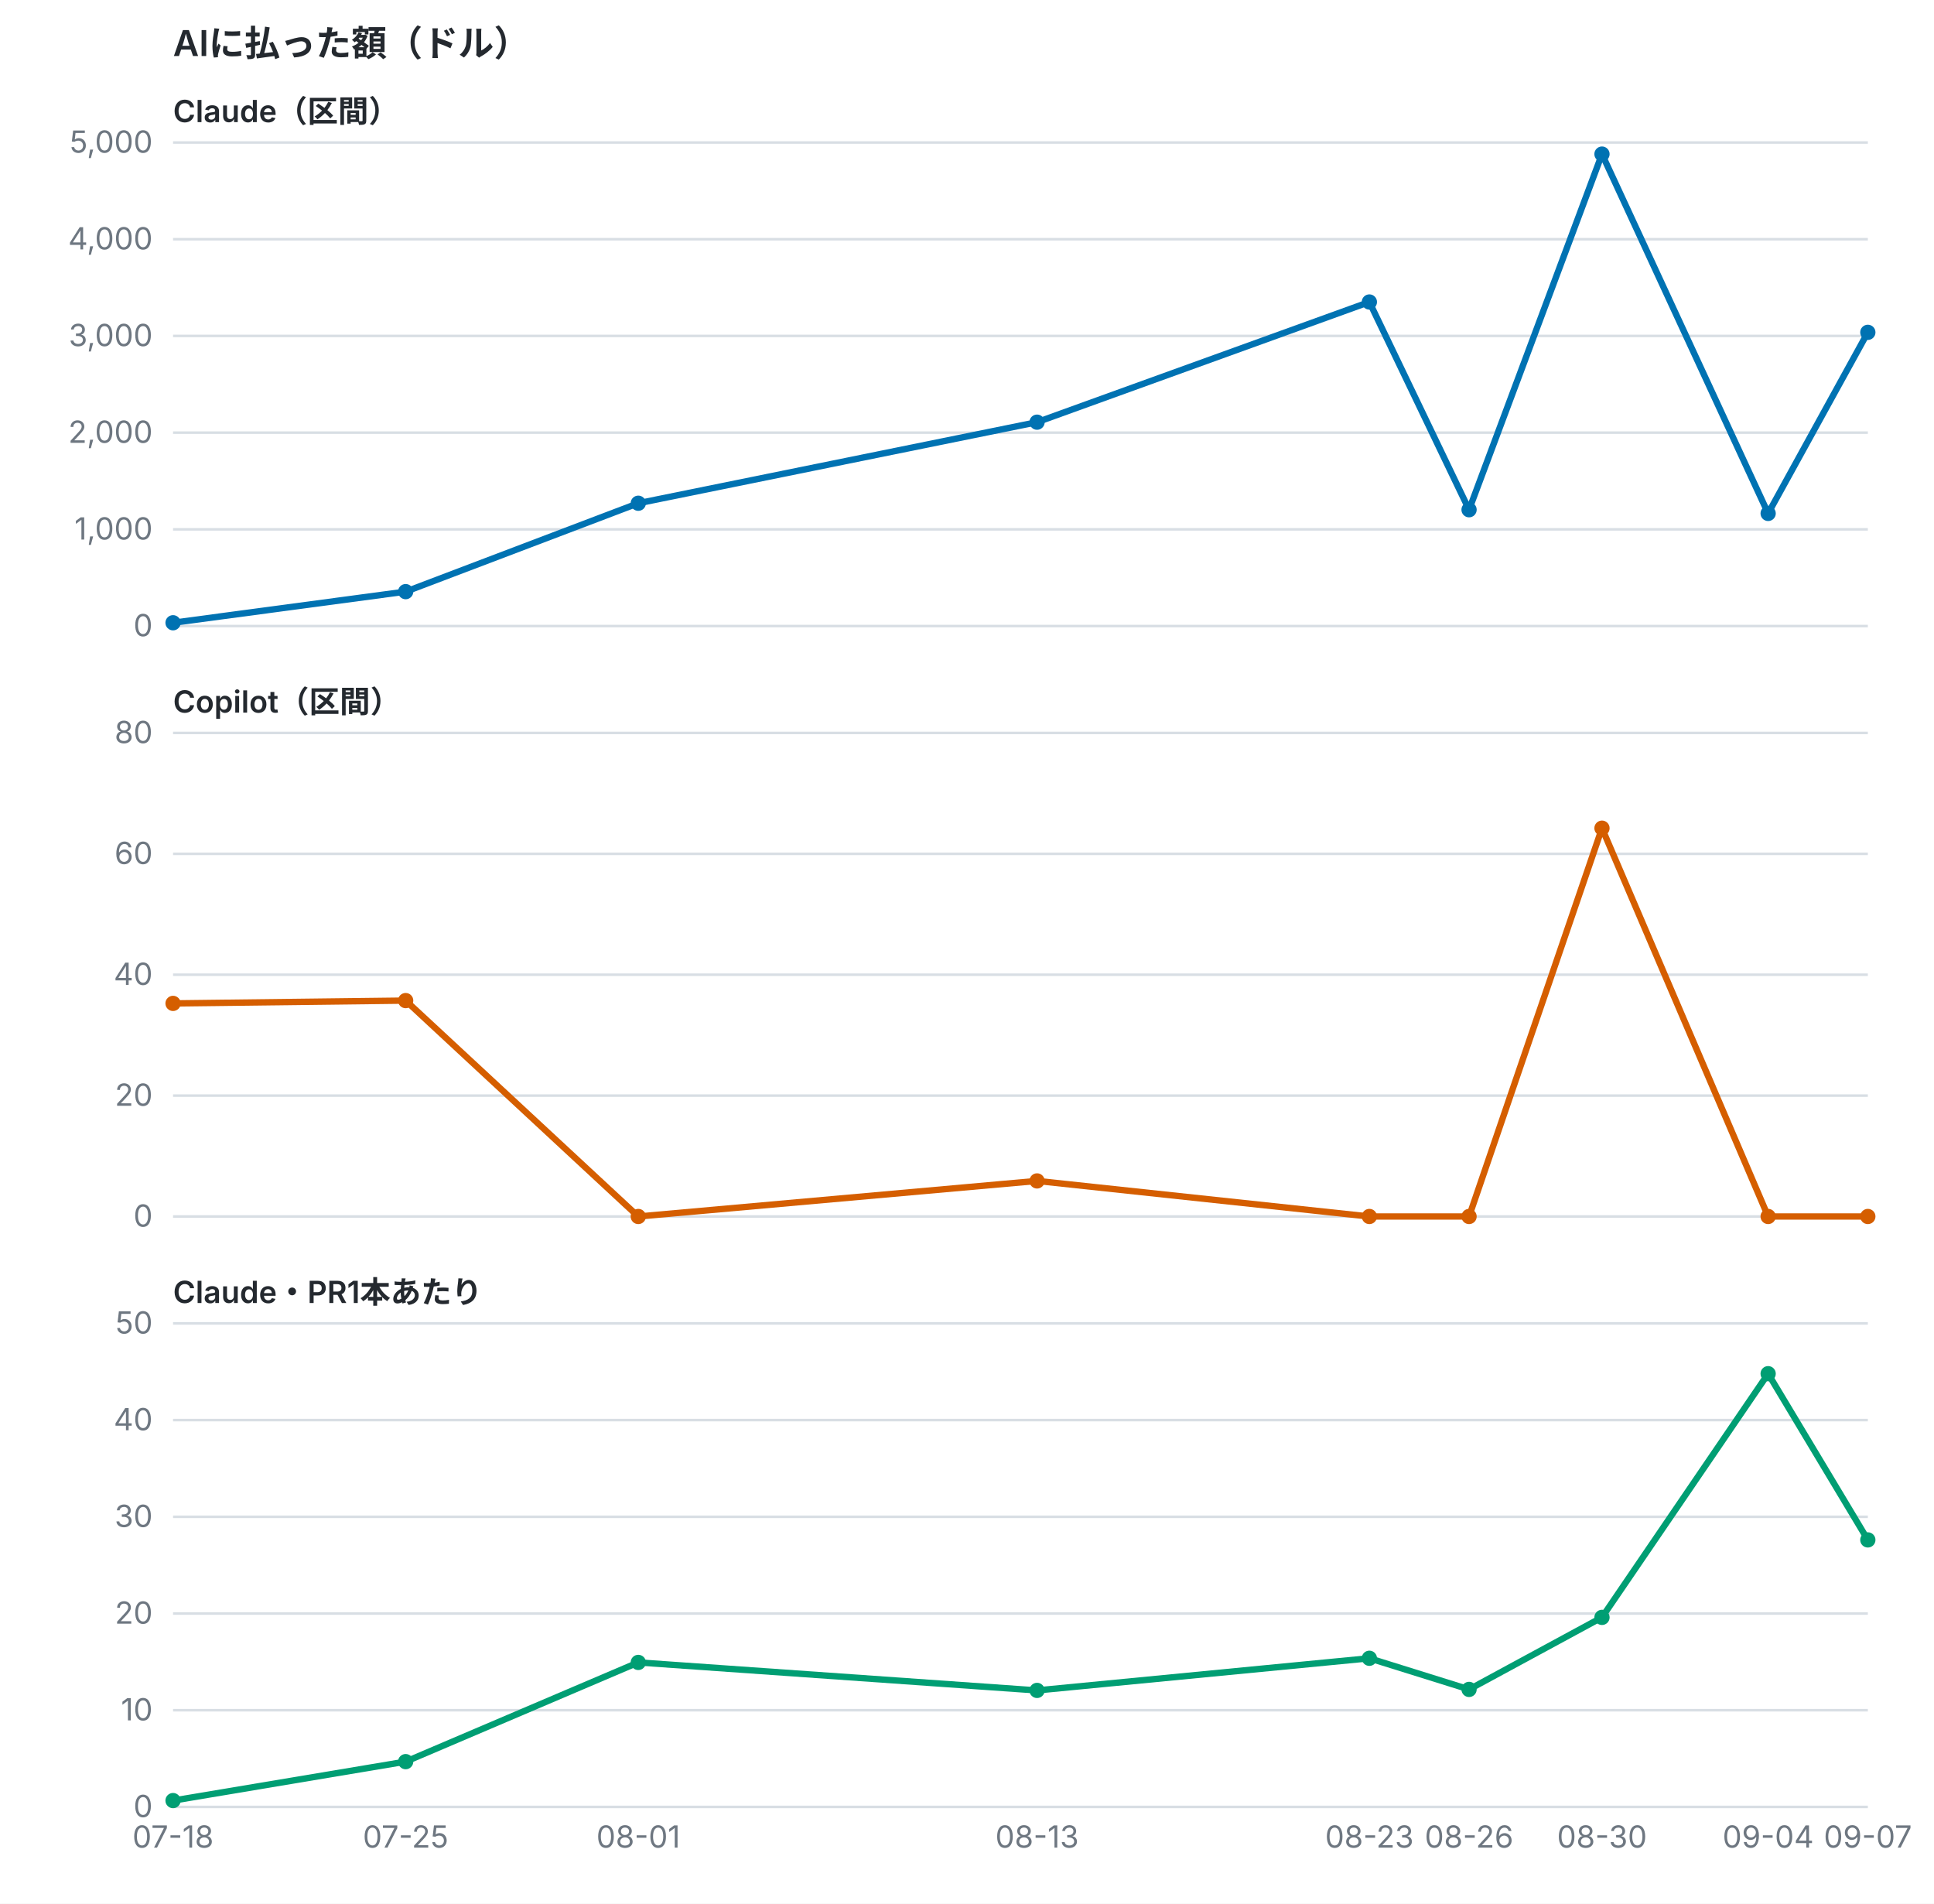
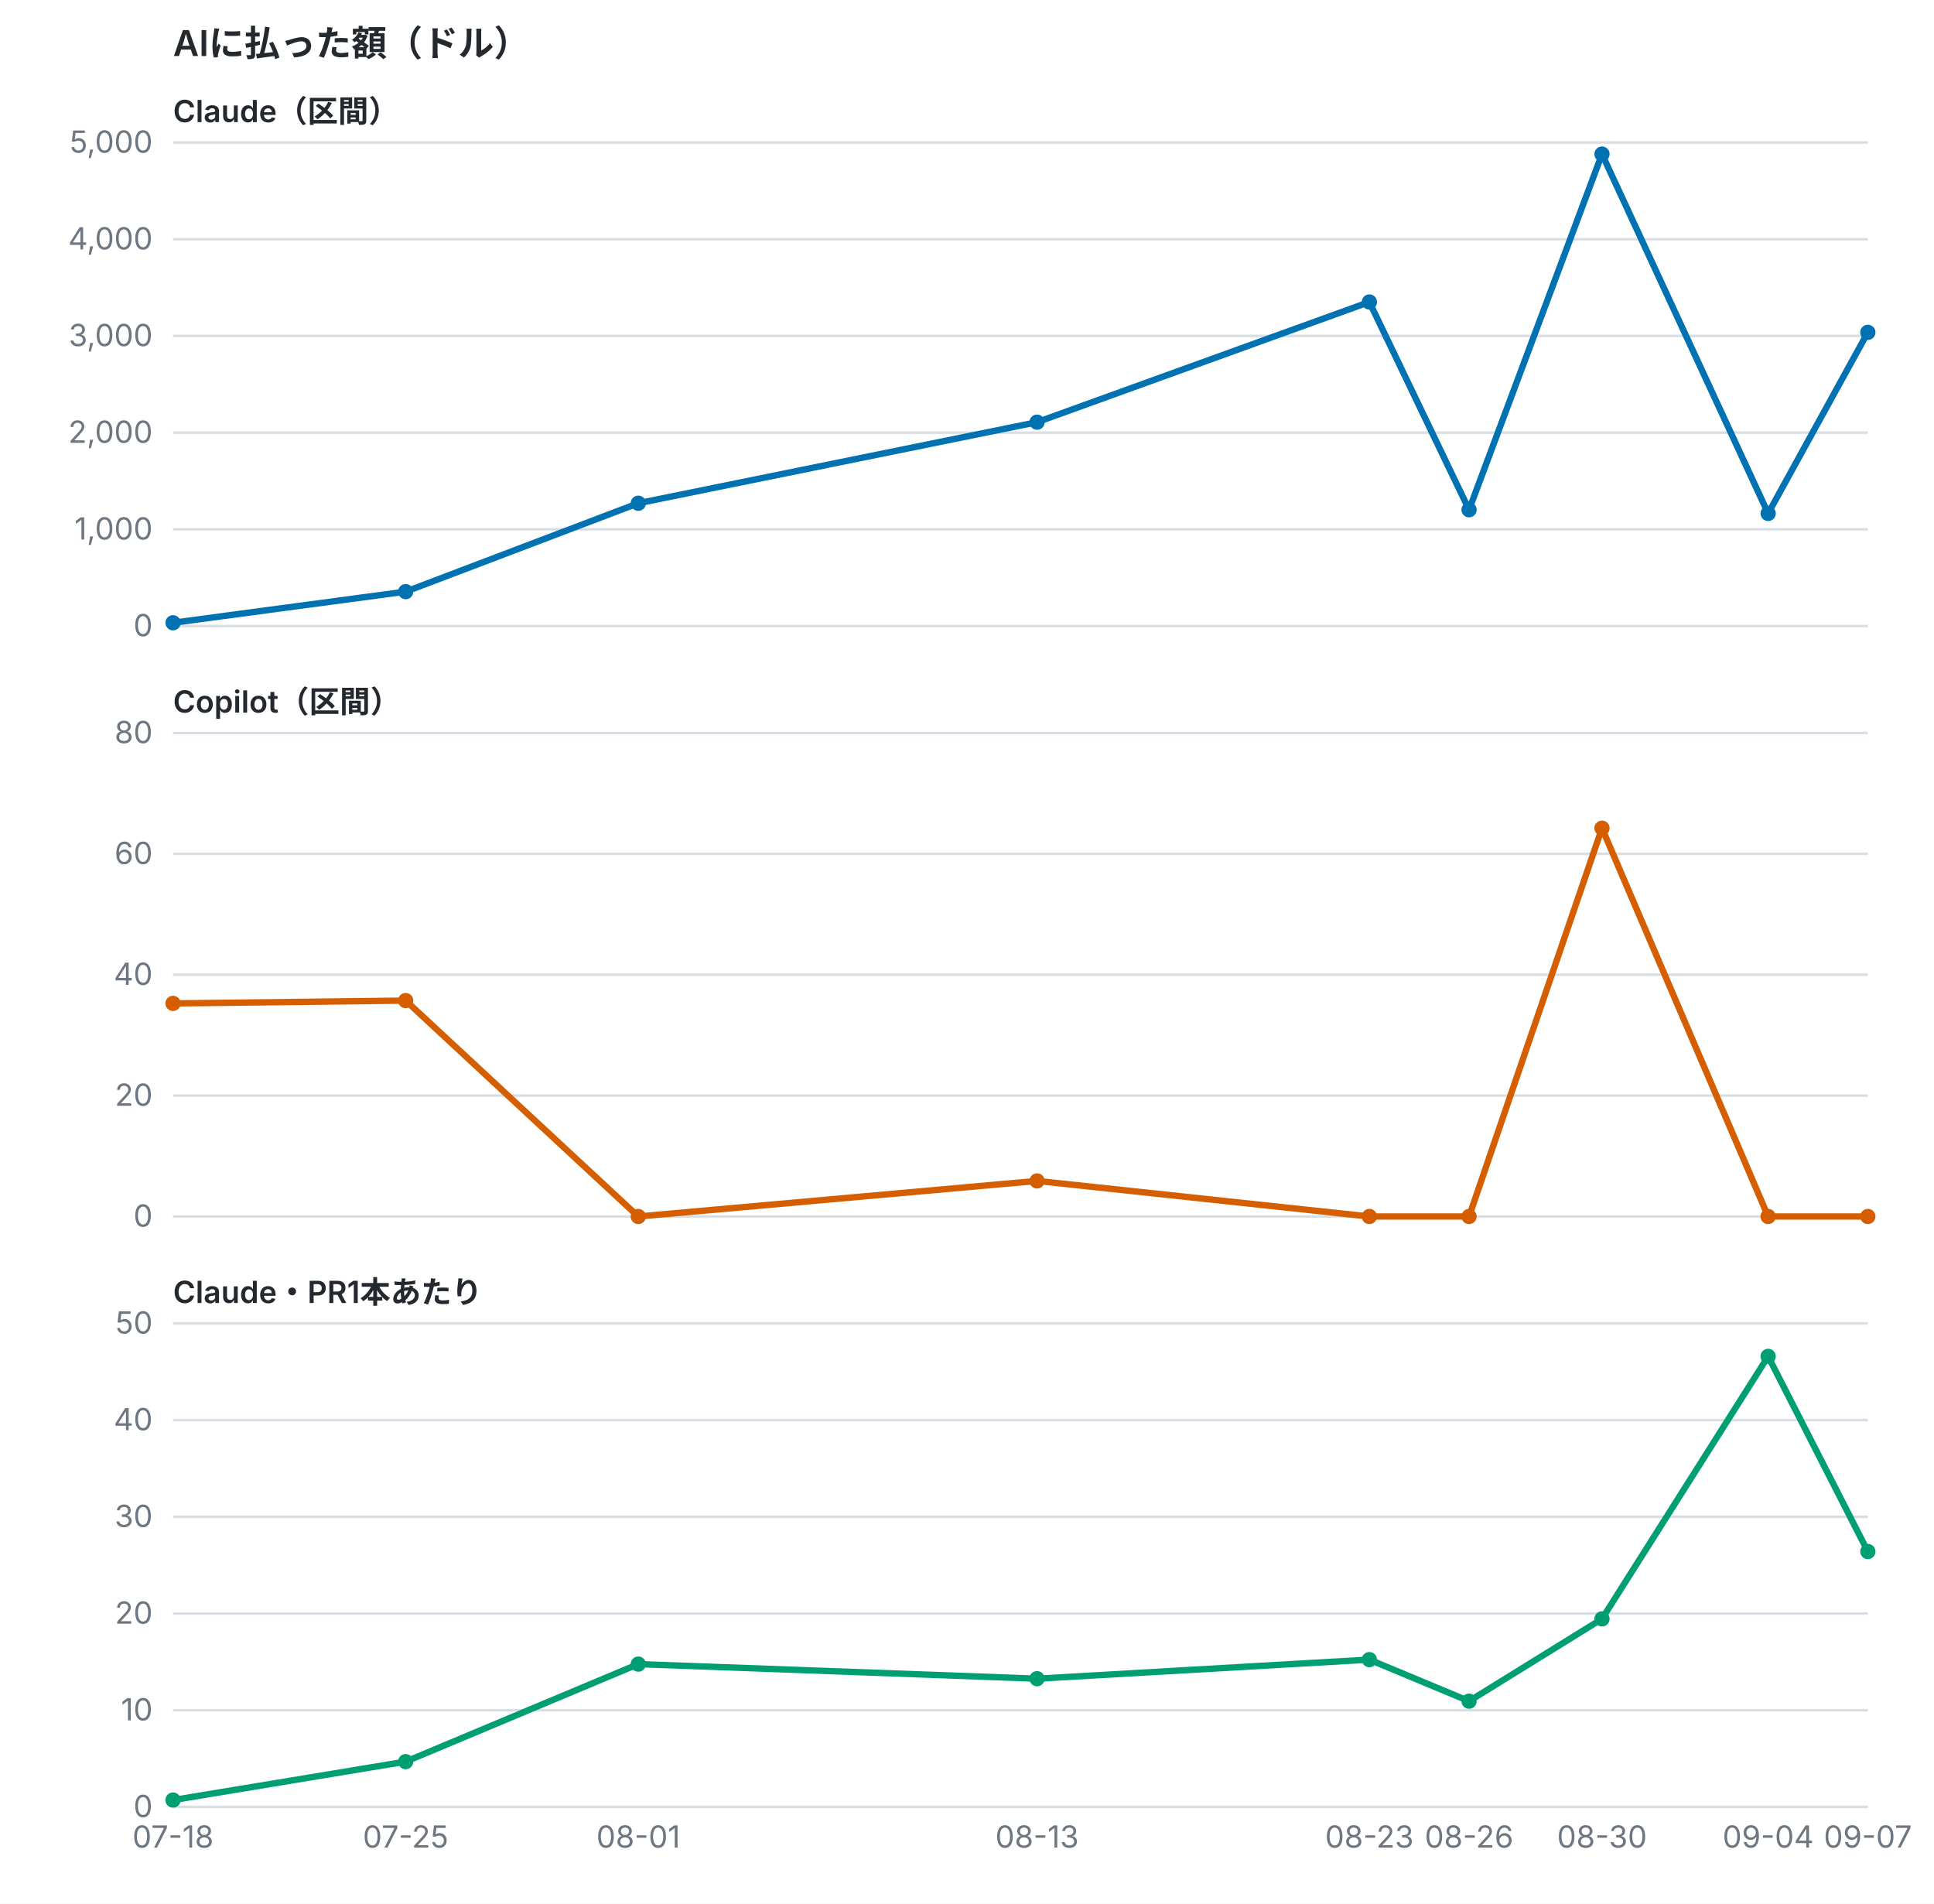
<svg xmlns="http://www.w3.org/2000/svg" width="760" height="748" viewBox="0 0 760 748" font-family="system-ui, -apple-system, 'Segoe UI', 'Hiragino Sans', 'Noto Sans JP', sans-serif" font-size="12">
  <rect width="760" height="748" fill="#ffffff" />
  <text x="68" y="22" font-size="14" font-weight="600" fill="#24292f">AIに払った額（ドル）</text>
  <line x1="68" y1="246" x2="734" y2="246" stroke="#d8dee4" />
  <text x="60" y="250" text-anchor="end" fill="#6e7781">0</text>
  <line x1="68" y1="208" x2="734" y2="208" stroke="#d8dee4" />
  <text x="60" y="212" text-anchor="end" fill="#6e7781">1,000</text>
  <line x1="68" y1="170" x2="734" y2="170" stroke="#d8dee4" />
  <text x="60" y="174" text-anchor="end" fill="#6e7781">2,000</text>
  <line x1="68" y1="132" x2="734" y2="132" stroke="#d8dee4" />
  <text x="60" y="136" text-anchor="end" fill="#6e7781">3,000</text>
  <line x1="68" y1="94" x2="734" y2="94" stroke="#d8dee4" />
  <text x="60" y="98" text-anchor="end" fill="#6e7781">4,000</text>
  <line x1="68" y1="56" x2="734" y2="56" stroke="#d8dee4" />
  <text x="60" y="60" text-anchor="end" fill="#6e7781">5,000</text>
  <text x="68" y="48" fill="#24292f" font-weight="600">Claude（区間）</text>
  <polyline points="68,244.704 159.412,232.476 250.824,197.738 407.529,165.885 538.118,118.663 577.294,200.288 629.529,60.548 694.824,201.741 734,130.588" fill="none" stroke="#0072B2" stroke-width="2.5" stroke-linejoin="round" />
  <circle cx="68" cy="244.704" r="3" fill="#0072B2" />
  <circle cx="159.412" cy="232.476" r="3" fill="#0072B2" />
  <circle cx="250.824" cy="197.738" r="3" fill="#0072B2" />
  <circle cx="407.529" cy="165.885" r="3" fill="#0072B2" />
  <circle cx="538.118" cy="118.663" r="3" fill="#0072B2" />
  <circle cx="577.294" cy="200.288" r="3" fill="#0072B2" />
  <circle cx="629.529" cy="60.548" r="3" fill="#0072B2" />
  <circle cx="694.824" cy="201.741" r="3" fill="#0072B2" />
  <circle cx="734" cy="130.588" r="3" fill="#0072B2" />
  <line x1="68" y1="478" x2="734" y2="478" stroke="#d8dee4" />
  <text x="60" y="482" text-anchor="end" fill="#6e7781">0</text>
  <line x1="68" y1="430.5" x2="734" y2="430.5" stroke="#d8dee4" />
  <text x="60" y="434.5" text-anchor="end" fill="#6e7781">20</text>
  <line x1="68" y1="383" x2="734" y2="383" stroke="#d8dee4" />
  <text x="60" y="387" text-anchor="end" fill="#6e7781">40</text>
  <line x1="68" y1="335.5" x2="734" y2="335.5" stroke="#d8dee4" />
  <text x="60" y="339.5" text-anchor="end" fill="#6e7781">60</text>
  <line x1="68" y1="288" x2="734" y2="288" stroke="#d8dee4" />
  <text x="60" y="292" text-anchor="end" fill="#6e7781">80</text>
  <text x="68" y="280" fill="#24292f" font-weight="600">Copilot（区間）</text>
  <polyline points="68,394.271 159.412,393.167 250.824,478 407.529,464.026 538.118,478 577.294,478 629.529,325.422 694.824,478 734,478" fill="none" stroke="#D55E00" stroke-width="2.5" stroke-linejoin="round" />
  <circle cx="68" cy="394.271" r="3" fill="#D55E00" />
  <circle cx="159.412" cy="393.167" r="3" fill="#D55E00" />
  <circle cx="250.824" cy="478" r="3" fill="#D55E00" />
  <circle cx="407.529" cy="464.026" r="3" fill="#D55E00" />
  <circle cx="538.118" cy="478" r="3" fill="#D55E00" />
  <circle cx="577.294" cy="478" r="3" fill="#D55E00" />
  <circle cx="629.529" cy="325.422" r="3" fill="#D55E00" />
  <circle cx="694.824" cy="478" r="3" fill="#D55E00" />
  <circle cx="734" cy="478" r="3" fill="#D55E00" />
  <line x1="68" y1="710" x2="734" y2="710" stroke="#d8dee4" />
  <text x="60" y="714" text-anchor="end" fill="#6e7781">0</text>
  <line x1="68" y1="672" x2="734" y2="672" stroke="#d8dee4" />
  <text x="60" y="676" text-anchor="end" fill="#6e7781">10</text>
  <line x1="68" y1="634" x2="734" y2="634" stroke="#d8dee4" />
  <text x="60" y="638" text-anchor="end" fill="#6e7781">20</text>
  <line x1="68" y1="596" x2="734" y2="596" stroke="#d8dee4" />
  <text x="60" y="600" text-anchor="end" fill="#6e7781">30</text>
  <line x1="68" y1="558" x2="734" y2="558" stroke="#d8dee4" />
  <text x="60" y="562" text-anchor="end" fill="#6e7781">40</text>
  <line x1="68" y1="520" x2="734" y2="520" stroke="#d8dee4" />
  <text x="60" y="524" text-anchor="end" fill="#6e7781">50</text>
  <text x="68" y="512" fill="#24292f" font-weight="600">Claude・PR1本あたり</text>
-   <polyline points="68,707.509 159.412,692.206 250.824,653.221 407.529,664.22 538.118,651.589 577.294,663.826 629.529,635.521 694.824,539.772 734,605.08" fill="none" stroke="#009E73" stroke-width="2.5" stroke-linejoin="round" />
-   <circle cx="68" cy="707.509" r="3" fill="#009E73" />
+   <polyline points="68,707.301 159.412,692.206 250.824,653.882 407.529,659.613 538.118,652.12 577.294,668.443 629.529,636.115 694.824,532.963 734,609.642" fill="none" stroke="#009E73" stroke-width="2.5" stroke-linejoin="round" />
+   <circle cx="68" cy="707.301" r="3" fill="#009E73" />
  <circle cx="159.412" cy="692.206" r="3" fill="#009E73" />
-   <circle cx="250.824" cy="653.221" r="3" fill="#009E73" />
-   <circle cx="407.529" cy="664.22" r="3" fill="#009E73" />
-   <circle cx="538.118" cy="651.589" r="3" fill="#009E73" />
-   <circle cx="577.294" cy="663.826" r="3" fill="#009E73" />
-   <circle cx="629.529" cy="635.521" r="3" fill="#009E73" />
-   <circle cx="694.824" cy="539.772" r="3" fill="#009E73" />
-   <circle cx="734" cy="605.08" r="3" fill="#009E73" />
+   <circle cx="250.824" cy="653.882" r="3" fill="#009E73" />
+   <circle cx="407.529" cy="659.613" r="3" fill="#009E73" />
+   <circle cx="538.118" cy="652.12" r="3" fill="#009E73" />
+   <circle cx="577.294" cy="668.443" r="3" fill="#009E73" />
+   <circle cx="629.529" cy="636.115" r="3" fill="#009E73" />
+   <circle cx="694.824" cy="532.963" r="3" fill="#009E73" />
+   <circle cx="734" cy="609.642" r="3" fill="#009E73" />
  <text x="68" y="726" text-anchor="middle" fill="#6e7781">07-18</text>
  <text x="159.412" y="726" text-anchor="middle" fill="#6e7781">07-25</text>
  <text x="250.824" y="726" text-anchor="middle" fill="#6e7781">08-01</text>
  <text x="407.529" y="726" text-anchor="middle" fill="#6e7781">08-13</text>
  <text x="538.118" y="726" text-anchor="middle" fill="#6e7781">08-23</text>
  <text x="577.294" y="726" text-anchor="middle" fill="#6e7781">08-26</text>
  <text x="629.529" y="726" text-anchor="middle" fill="#6e7781">08-30</text>
  <text x="694.824" y="726" text-anchor="middle" fill="#6e7781">09-04</text>
  <text x="734" y="726" text-anchor="middle" fill="#6e7781">09-07</text>
</svg>
